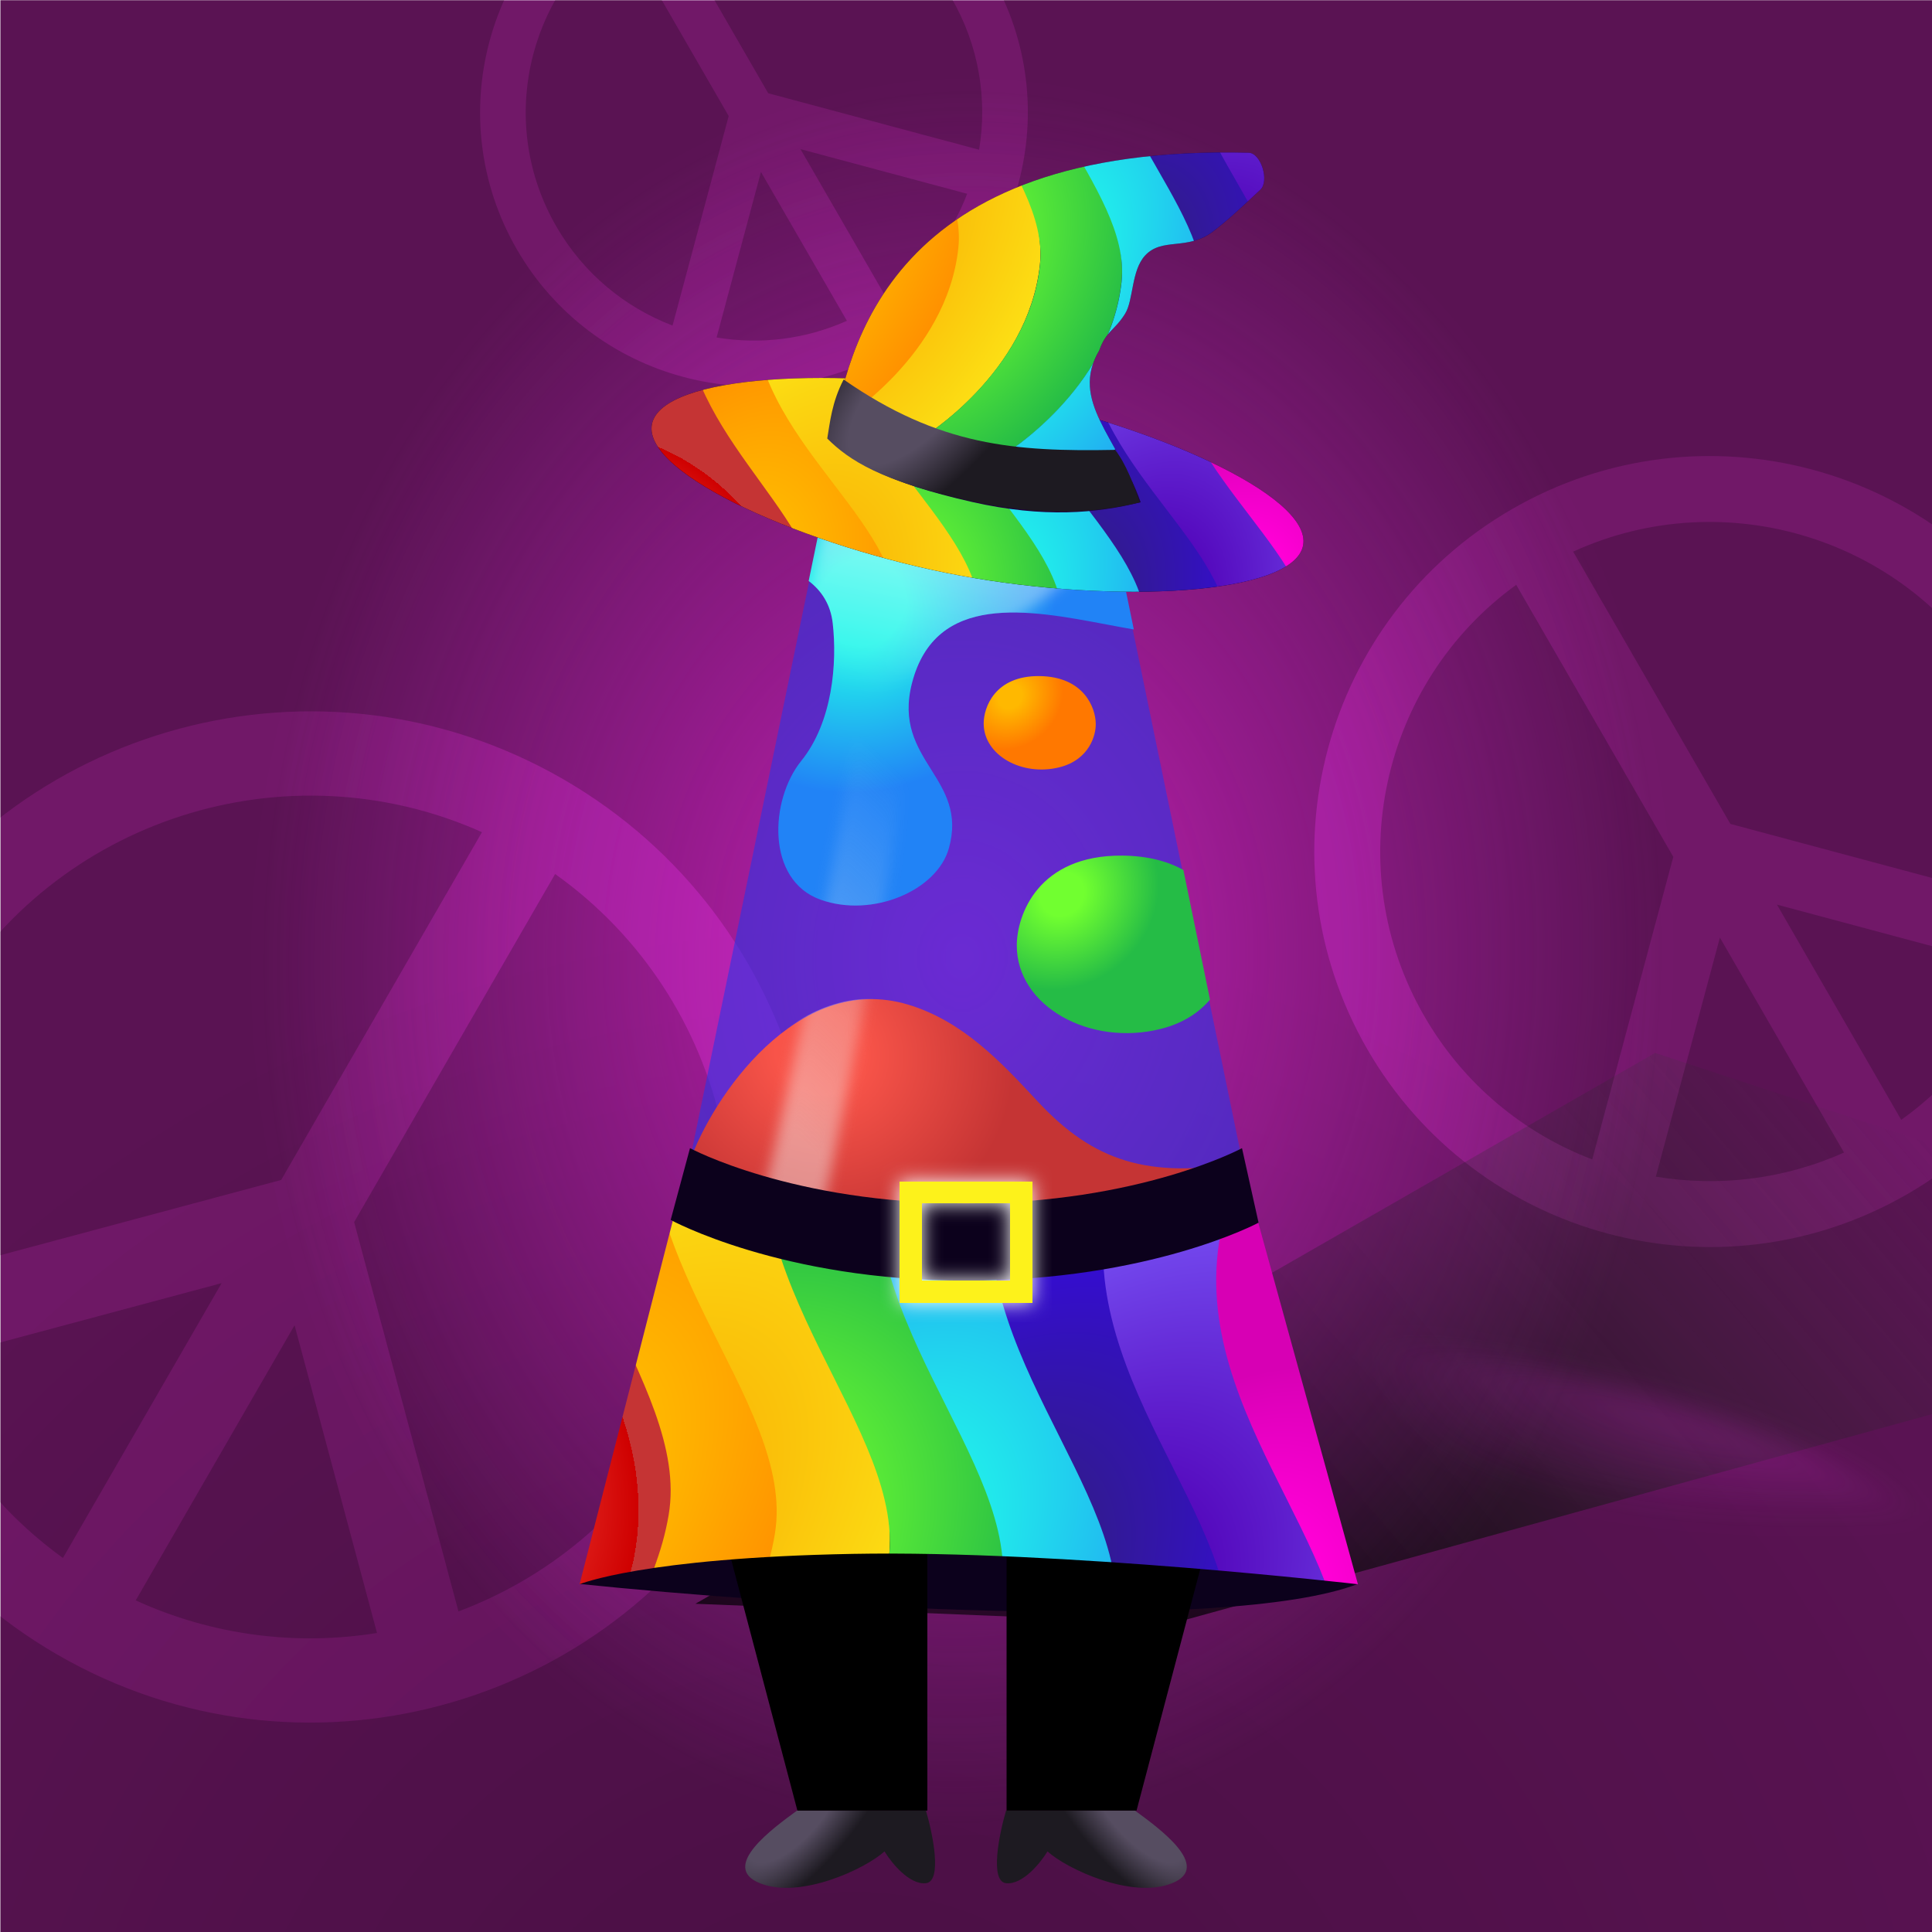
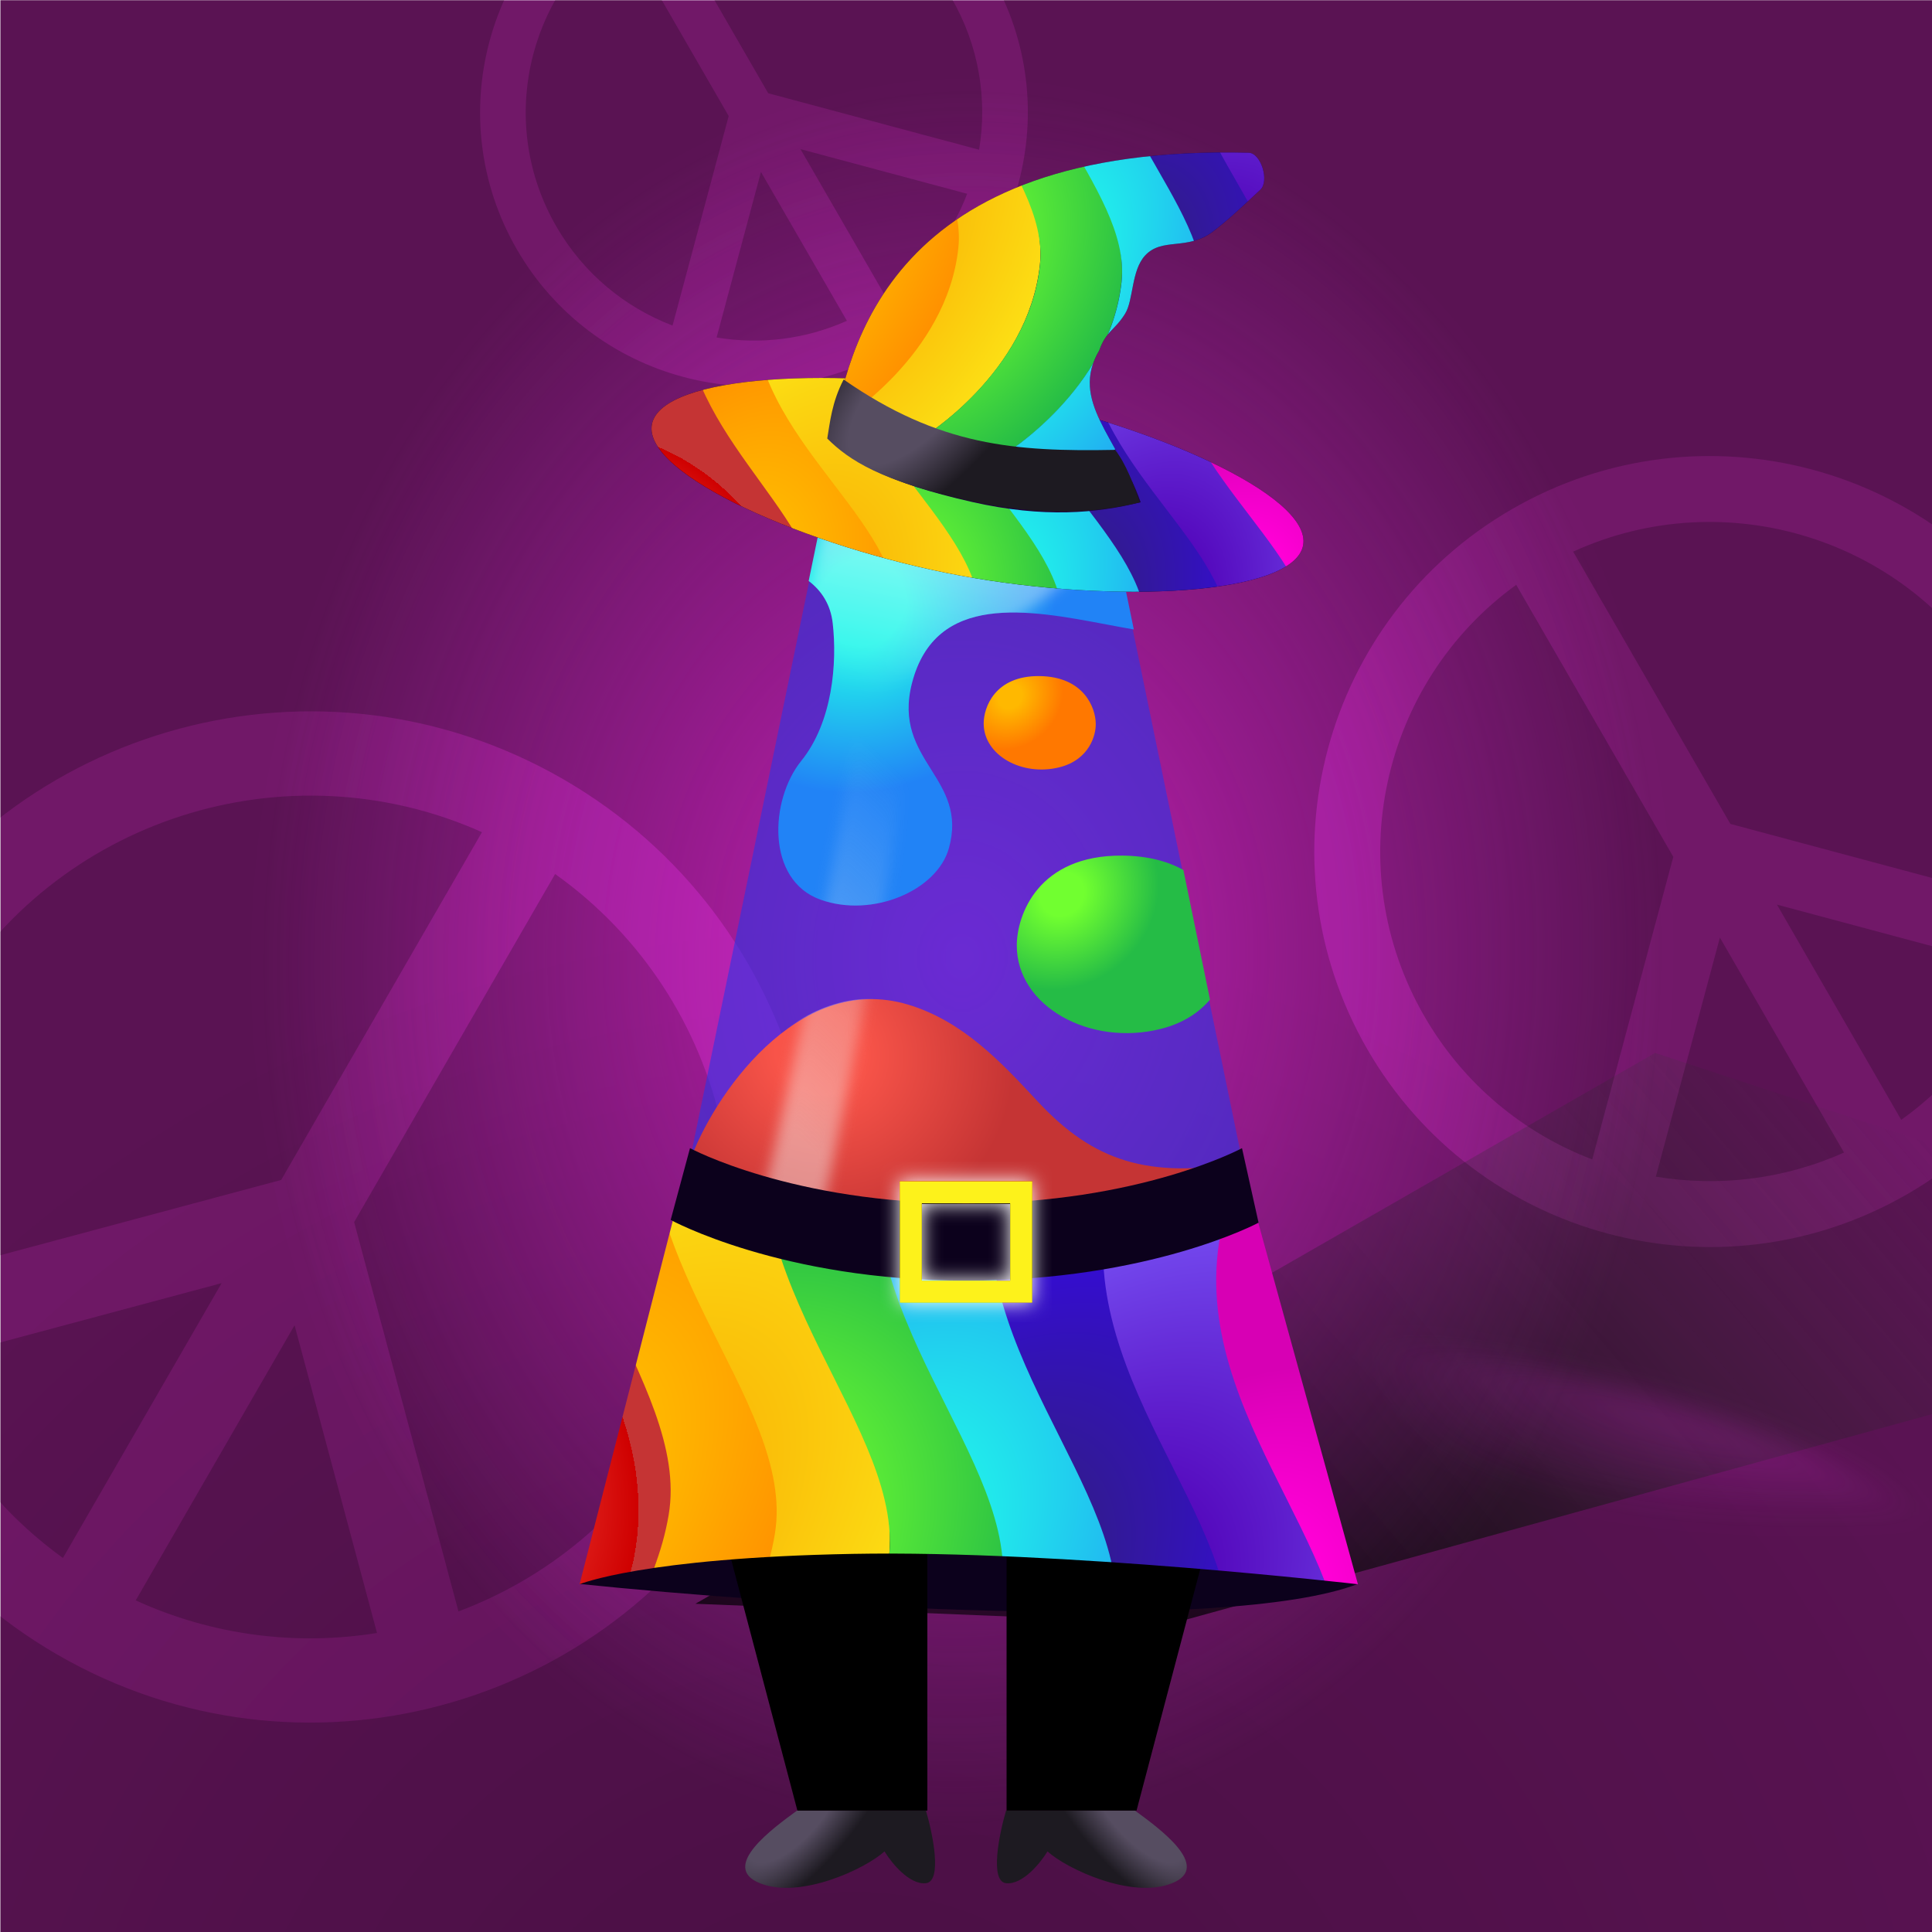
<svg xmlns="http://www.w3.org/2000/svg" width="350" height="350" viewBox="0 0 350 350" fill="none">
  <g clip-path="url(#clip0_28_295)">
    <rect x="0.079" y="0.044" width="350" height="350" fill="#5A1353" />
    <rect x="0.079" y="0.044" width="350" height="350" fill="url(#paint0_radial_28_295)" fill-opacity="0.2" />
    <path d="M125.979 290.538L299.832 190.751L430.987 233.879L212.56 294.049L125.979 290.538Z" fill="url(#paint1_linear_28_295)" />
    <g opacity="0.7" filter="url(#filter0_f_28_295)">
      <ellipse rx="194.596" ry="66.764" transform="matrix(0.999998 0.00221055 0.00221055 -0.999998 176.078 304.637)" fill="url(#paint2_radial_28_295)" />
    </g>
    <g opacity="0.7" filter="url(#filter1_f_28_295)">
      <ellipse cx="174.396" cy="137.609" rx="196.647" ry="242.448" transform="rotate(0.126655 174.396 137.609)" fill="url(#paint3_radial_28_295)" />
    </g>
  </g>
  <defs>
    <filter id="filter0_f_28_295" x="-23.076" y="233.314" width="398.306" height="142.646" filterUnits="userSpaceOnUse" color-interpolation-filters="sRGB">
      <feFlood flood-opacity="0" result="BackgroundImageFix" />
      <feBlend mode="normal" in="SourceGraphic" in2="BackgroundImageFix" result="shape" />
      <feGaussianBlur stdDeviation="2.279" result="effect1_foregroundBlur_28_295" />
    </filter>
    <filter id="filter1_f_28_295" x="-26.808" y="-109.396" width="402.409" height="494.01" filterUnits="userSpaceOnUse" color-interpolation-filters="sRGB">
      <feFlood flood-opacity="0" result="BackgroundImageFix" />
      <feBlend mode="normal" in="SourceGraphic" in2="BackgroundImageFix" result="shape" />
      <feGaussianBlur stdDeviation="2.279" result="effect1_foregroundBlur_28_295" />
    </filter>
    <radialGradient id="paint0_radial_28_295" cx="0" cy="0" r="1" gradientUnits="userSpaceOnUse" gradientTransform="translate(156.622 401.542) rotate(-84.441) scale(239.93 241.682)">
      <stop />
      <stop offset="1" stop-opacity="0" />
    </radialGradient>
    <linearGradient id="paint1_linear_28_295" x1="194.836" y1="271.638" x2="316.537" y2="167.936" gradientUnits="userSpaceOnUse">
      <stop />
      <stop offset="1" stop-color="#333333" stop-opacity="0" />
    </linearGradient>
    <radialGradient id="paint2_radial_28_295" cx="0" cy="0" r="1" gradientUnits="userSpaceOnUse" gradientTransform="translate(194.596 76.624) rotate(99.1226) scale(43.9775 125.337)">
      <stop stop-color="#F721E1" />
      <stop offset="1" stop-color="#DE2EE1" stop-opacity="0" />
    </radialGradient>
    <radialGradient id="paint3_radial_28_295" cx="0" cy="0" r="1" gradientUnits="userSpaceOnUse" gradientTransform="translate(174.396 173.413) rotate(92.5586) scale(157.837 128.153)">
      <stop stop-color="#F721E1" />
      <stop offset="1" stop-color="#DE2EE1" stop-opacity="0" />
    </radialGradient>
    <clipPath id="clip0_28_295">
      <rect width="350" height="350" fill="white" />
    </clipPath>
  </defs>
  <g clip-path="url(#clip0_589_71590)">
    <g style="mix-blend-mode:overlay">
      <path fill-rule="evenodd" clip-rule="evenodd" d="M10.438 299.782C54.242 325.073 110.255 310.064 135.546 266.26C160.836 222.455 145.828 166.443 102.023 141.152C58.219 115.861 2.206 130.87 -23.085 174.674C-48.375 218.479 -33.367 274.492 10.438 299.782ZM-9.865 182.307C9.87 148.124 52.054 134.983 87.313 150.756L50.937 213.761L-19.133 232.536C-21.82 215.821 -18.99 198.11 -9.865 182.307ZM64.157 221.392L100.563 158.335C132.246 180.885 142.166 224.264 122.326 258.628C113.124 274.566 99.041 285.93 83.055 291.921L64.157 221.392ZM68.299 295.83C53.848 298.153 38.653 296.353 24.589 289.926L53.363 240.087L68.299 295.83ZM-15.224 247.291L40.144 232.455L11.4 282.241C-1.065 273.218 -10.105 260.949 -15.224 247.291Z" fill="white" fill-opacity="0.25" />
    </g>
    <g style="mix-blend-mode:overlay">
      <path fill-rule="evenodd" clip-rule="evenodd" d="M345.565 216.307C379.83 196.524 391.57 152.71 371.787 118.446C352.005 84.181 308.191 72.441 273.926 92.224C239.661 112.007 227.921 155.821 247.704 190.085C267.487 224.35 311.301 236.09 345.565 216.307ZM258.044 184.115C242.607 157.377 250.204 123.661 274.679 105.945L303.132 155.228L288.446 210.038C276.072 205.321 265.182 196.477 258.044 184.115ZM313.472 149.258L284.995 99.934C312.662 87.29 345.928 97.536 361.447 124.416C368.645 136.883 370.835 150.868 368.641 164.04L313.472 149.258ZM365.518 175.565C361.44 186.263 354.277 195.853 344.423 202.866L321.915 163.881L365.518 175.565ZM299.97 213.161L311.575 169.852L334.059 208.795C323.072 213.71 311.224 215.036 299.97 213.161Z" fill="white" fill-opacity="0.25" />
    </g>
    <g style="mix-blend-mode:overlay">
      <path fill-rule="evenodd" clip-rule="evenodd" d="M161.393 63.318C185.12 49.619 193.25 19.279 179.551 -4.449C165.852 -28.176 135.511 -36.306 111.784 -22.607C88.056 -8.908 79.927 21.433 93.626 45.16C107.325 68.887 137.665 77.017 161.393 63.318ZM100.786 41.026C90.096 22.51 95.357 -0.837 112.305 -13.105L132.009 21.022L121.839 58.977C113.27 55.711 105.729 49.586 100.786 41.026ZM139.169 16.888L119.449 -17.268C138.608 -26.023 161.644 -18.928 172.39 -0.315C177.375 8.319 178.891 18.003 177.372 27.125L139.169 16.888ZM175.209 35.105C172.385 42.513 167.425 49.154 160.601 54.011L145.015 27.015L175.209 35.105ZM129.819 61.139L137.855 31.149L153.425 58.116C145.816 61.519 137.612 62.438 129.819 61.139Z" fill="white" fill-opacity="0.25" />
    </g>
  </g>
  <defs>
    <clipPath id="clip0_589_71590">
      <rect width="350" height="350" fill="white" />
    </clipPath>
  </defs>
  <path d="M148.717 95L125.019 209.98C124.948 210.324 125.078 210.673 125.367 210.873C128.479 213.027 147.033 225 175 225C202.967 225 221.521 213.027 224.633 210.873C224.922 210.673 225.052 210.324 224.981 209.98L201.283 95C201.249 95.067 201.205 95.129 201.15 95.184C199.818 96.524 193.18 102.106 175 102.106C156.82 102.106 150.182 96.524 148.85 95.184C148.795 95.129 148.751 95.067 148.717 95Z" fill="#2D34E6" fill-opacity="0.6" />
  <path d="M201.33 94.231L205.4 114.032C203.808 113.761 202.153 113.448 200.459 113.128C186.293 110.453 169.479 107.277 165.223 123.731C163.365 130.915 166.057 135.213 168.676 139.394C171.205 143.431 173.665 147.359 171.9 153.669C169.751 161.35 158.067 166.325 148.671 162.995C138.746 159.477 139.443 144.904 145.148 137.85C150.853 130.795 151.677 120.031 150.853 112.871C150.454 109.41 148.742 106.935 146.502 105.251L148.841 93.881C148.875 93.948 148.92 94.01 148.975 94.066C150.853 95.959 156.979 101.03 175.237 101.03C192.824 101.03 199.656 95.82 201.33 94.231Z" fill="url(#paint0_radial_931_113783)" />
  <mask id="mask0_931_113783" style="mask-type:alpha" maskUnits="userSpaceOnUse" x="141" y="93" width="65" height="72">
    <path d="M201.33 94.23L205.4 114.031C203.808 113.76 202.153 113.447 200.459 113.127C186.293 110.452 169.479 107.276 165.223 123.73C163.365 130.914 166.057 135.212 168.676 139.393C171.205 143.43 173.665 147.358 171.9 153.668C169.751 161.349 158.067 166.324 148.671 162.994C138.746 159.476 139.443 144.903 145.148 137.849C150.853 130.794 151.677 120.03 150.853 112.87C150.454 109.409 148.742 106.934 146.502 105.25L148.841 93.88C148.875 93.947 148.92 94.009 148.975 94.065C150.313 95.413 156.979 101.029 175.237 101.029C192.824 101.029 199.656 95.819 201.33 94.23Z" fill="url(#paint1_radial_931_113783)" />
  </mask>
  <g mask="url(#mask0_931_113783)">
    <g filter="url(#filter0_f_931_113783)">
      <mask id="mask1_931_113783" style="mask-type:alpha" maskUnits="userSpaceOnUse" x="125" y="94" width="101" height="132">
        <path d="M149.015 95.064C149.102 94.64 149.475 94.336 149.907 94.336H200.399C200.831 94.336 201.205 94.64 201.292 95.064L225.146 211.159C225.227 211.555 225.041 211.955 224.68 212.137C220.777 214.109 198.528 224.817 175.153 225.128C151.731 225.438 129.441 214.178 125.603 212.141C125.253 211.954 125.077 211.562 125.157 211.173L149.015 95.064Z" fill="#577096" fill-opacity="0.75" />
      </mask>
      <g mask="url(#mask1_931_113783)">
        <g filter="url(#filter1_f_931_113783)">
          <path d="M207.362 76.106C211.019 110.268 146.094 132.571 113.174 139.453L113.174 76.106L207.362 76.106Z" fill="url(#paint2_linear_931_113783)" fill-opacity="0.5" />
        </g>
        <g filter="url(#filter2_f_931_113783)">
          <path d="M155.56 125.301C156.622 105.018 134.624 86.183 129.082 66.999C133.541 65.197 144.203 70.79 152.828 76.125C163.609 82.794 163.032 109.124 164.778 125.784C166.175 139.112 148.606 223.401 144.168 241.481L131.869 240.837C140.395 214.68 154.74 140.955 155.56 125.301Z" fill="url(#paint3_linear_931_113783)" fill-opacity="0.6" />
        </g>
      </g>
    </g>
  </g>
  <defs>
    <filter id="filter0_f_931_113783" x="122.744" y="92.057" width="104.986" height="135.355" filterUnits="userSpaceOnUse" color-interpolation-filters="sRGB">
      <feFlood flood-opacity="0" result="BackgroundImageFix" />
      <feBlend mode="normal" in="SourceGraphic" in2="BackgroundImageFix" result="shape" />
      <feGaussianBlur stdDeviation="1.139" result="effect1_foregroundBlur_931_113783" />
    </filter>
    <filter id="filter1_f_931_113783" x="112.262" y="75.195" width="96.159" height="65.17" filterUnits="userSpaceOnUse" color-interpolation-filters="sRGB">
      <feFlood flood-opacity="0" result="BackgroundImageFix" />
      <feBlend mode="normal" in="SourceGraphic" in2="BackgroundImageFix" result="shape" />
      <feGaussianBlur stdDeviation="0.456" result="effect1_foregroundBlur_931_113783" />
    </filter>
    <filter id="filter2_f_931_113783" x="128.17" y="65.743" width="37.598" height="176.65" filterUnits="userSpaceOnUse" color-interpolation-filters="sRGB">
      <feFlood flood-opacity="0" result="BackgroundImageFix" />
      <feBlend mode="normal" in="SourceGraphic" in2="BackgroundImageFix" result="shape" />
      <feGaussianBlur stdDeviation="0.456" result="effect1_foregroundBlur_931_113783" />
    </filter>
    <radialGradient id="paint0_radial_931_113783" cx="0" cy="0" r="1" gradientUnits="userSpaceOnUse" gradientTransform="translate(156.087 109.102) rotate(53.0717) scale(37.8406 40.3077)">
      <stop offset="0.203" style="stop-color: #21F6EA;" />
      <stop offset="0.891" style="stop-color: #2183F6;" />
    </radialGradient>
    <radialGradient id="paint1_radial_931_113783" cx="0" cy="0" r="1" gradientUnits="userSpaceOnUse" gradientTransform="translate(156.087 109.101) rotate(53.0717) scale(37.8406 40.3077)">
      <stop offset="0.203" stop-color="#71FF30" />
      <stop offset="0.891" stop-color="#25BC46" />
    </radialGradient>
    <linearGradient id="paint2_linear_931_113783" x1="145.368" y1="123.01" x2="155.982" y2="72.291" gradientUnits="userSpaceOnUse">
      <stop stop-color="white" stop-opacity="0" />
      <stop offset="0.471" stop-color="white" />
      <stop offset="1" stop-color="white" />
    </linearGradient>
    <linearGradient id="paint3_linear_931_113783" x1="160.882" y1="220.938" x2="202.107" y2="178" gradientUnits="userSpaceOnUse">
      <stop stop-color="#F2F2F2" />
      <stop offset="0" stop-color="#F2F2F2" />
      <stop offset="0.052" stop-color="#F2F2F2" stop-opacity="0.948" />
      <stop offset="1" stop-color="#F2F2F2" stop-opacity="0" />
    </linearGradient>
  </defs>
  <path d="M178.202 131.059C178.202 128.163 180.222 122.394 188.299 122.479C196.377 122.565 198.468 128.235 198.504 131.059C198.576 133.132 197.365 137.622 191.952 138.995C185.184 140.711 178.202 136.85 178.202 131.059Z" fill="url(#paint0_radial_931_113845)" />
  <defs>
    <radialGradient id="paint0_radial_931_113845" cx="0" cy="0" r="1" gradientUnits="userSpaceOnUse" gradientTransform="translate(182.959 126.151) rotate(45.5119) scale(10.2292 11.3416)">
      <stop offset="0.203" style="stop-color: #FFB800;" />
      <stop offset="0.891" style="stop-color: #FF7800;" />
    </radialGradient>
  </defs>
  <path d="M214.381 157.604L219.2 181.084C217.285 183.349 214.448 185.339 210.334 186.382C197.471 189.642 184.2 182.306 184.2 171.303C184.2 165.801 188.039 154.839 203.392 155.002C208.021 155.051 211.616 156.065 214.381 157.604Z" fill="url(#paint0_radial_931_113862)" />
  <defs>
    <radialGradient id="paint0_radial_931_113862" cx="0" cy="0" r="1" gradientUnits="userSpaceOnUse" gradientTransform="translate(192.4 161.977) rotate(48.2936) scale(18.5718 20.4588)">
      <stop offset="0.203" style="stop-color: #71FF30;" />
      <stop offset="0.891" style="stop-color: #25BC46;" />
    </radialGradient>
  </defs>
  <path d="M225 210.659C220.5 214 200.704 225 175.402 225C147.201 225 128.492 213.024 125.354 210.869C125.163 210.738 125.042 210.543 125 210.328C128.968 198.996 144.393 175.959 164.496 181.99C174.451 184.976 181.421 192.474 187.975 199.525C198.127 210.446 208 213.5 225 210.659C224.675 211.045 225.345 210.27 225 210.659Z" fill="url(#paint0_radial_931_113863)" />
  <mask id="mask0_931_113863" style="mask-type:alpha" maskUnits="userSpaceOnUse" x="124" y="180" width="101" height="45">
    <path d="M223.866 211.799C218.236 215.343 200.575 225 175.272 225C147.071 225 128.362 213.003 125.225 210.845C125.034 210.714 124.912 210.519 124.87 210.303C128.839 198.951 144.263 175.875 164.366 181.916C174.321 184.908 181.291 192.418 187.845 199.481C197.997 210.421 207.154 220.288 224.87 210.635C224.545 211.021 224.21 211.409 223.866 211.799Z" fill="url(#paint1_radial_931_113863)" />
  </mask>
  <g mask="url(#mask0_931_113863)">
    <g filter="url(#filter0_f_931_113863)">
      <mask id="mask1_931_113863" style="mask-type:alpha" maskUnits="userSpaceOnUse" x="124" y="94" width="102" height="132">
        <path d="M148.862 95.32C148.949 94.896 149.322 94.592 149.755 94.592H200.246C200.679 94.592 201.052 94.896 201.139 95.32L224.993 211.414C225.075 211.811 224.888 212.211 224.527 212.393C220.624 214.365 198.376 225.073 175 225.383C151.578 225.694 129.288 214.434 125.45 212.396C125.1 212.21 124.924 211.818 125.004 211.429L148.862 95.32Z" fill="#577096" fill-opacity="0.75" />
      </mask>
      <g mask="url(#mask1_931_113863)">
        <g filter="url(#filter1_f_931_113863)">
          <path d="M155.407 125.557C156.47 105.273 134.471 86.439 128.929 67.254C133.388 65.453 144.05 71.046 152.675 76.381C163.456 83.049 162.879 109.38 164.625 126.04C166.022 139.368 148.453 223.657 144.015 241.737L131.716 241.093C140.242 214.936 154.587 141.211 155.407 125.557Z" fill="url(#paint2_linear_931_113863)" fill-opacity="0.6" />
        </g>
      </g>
    </g>
  </g>
  <defs>
    <filter id="filter0_f_931_113863" x="122.591" y="92.313" width="105.59" height="135.355" filterUnits="userSpaceOnUse" color-interpolation-filters="sRGB">
      <feFlood flood-opacity="0" result="BackgroundImageFix" />
      <feBlend mode="normal" in="SourceGraphic" in2="BackgroundImageFix" result="shape" />
      <feGaussianBlur stdDeviation="1.139" result="effect1_foregroundBlur_931_113863" />
    </filter>
    <filter id="filter1_f_931_113863" x="128.017" y="65.999" width="37.598" height="176.65" filterUnits="userSpaceOnUse" color-interpolation-filters="sRGB">
      <feFlood flood-opacity="0" result="BackgroundImageFix" />
      <feBlend mode="normal" in="SourceGraphic" in2="BackgroundImageFix" result="shape" />
      <feGaussianBlur stdDeviation="0.456" result="effect1_foregroundBlur_931_113863" />
    </filter>
    <radialGradient id="paint0_radial_931_113863" cx="0" cy="0" r="1" gradientUnits="userSpaceOnUse" gradientTransform="translate(148.451 190.545) rotate(28.2255) scale(40.1081 37.0676)">
      <stop offset="0.203" style="stop-color: #F85449;" />
      <stop offset="0.891" style="stop-color: #C53434;" />
    </radialGradient>
    <radialGradient id="paint1_radial_931_113863" cx="0" cy="0" r="1" gradientUnits="userSpaceOnUse" gradientTransform="translate(146.382 191.229) rotate(27.0849) scale(58.9221 42.3164)">
      <stop offset="0.302" stop-color="#FFB800" />
      <stop offset="1" stop-color="#FF7800" />
    </radialGradient>
    <linearGradient id="paint2_linear_931_113863" x1="160.729" y1="221.194" x2="201.954" y2="178.256" gradientUnits="userSpaceOnUse">
      <stop stop-color="#F2F2F2" />
      <stop offset="0" stop-color="#F2F2F2" />
      <stop offset="0.052" stop-color="#F2F2F2" stop-opacity="0.948" />
      <stop offset="1" stop-color="#F2F2F2" stop-opacity="0" />
    </linearGradient>
  </defs>
  <path d="M105 286.95C141.989 290.761 221.974 296.097 246 286.95C220.04 271.895 155.495 250.819 105 286.95Z" fill="#0C011C" />
  <path d="M167.741 341.159C170.742 340.83 168.992 332.249 167.741 328H144.399C140.092 331.153 130.312 338.198 137.648 341.159C144.984 344.12 156.765 338.555 160.239 335.402C161.489 337.458 164.74 341.488 167.741 341.159Z" fill="url(#paint0_radial_902_116284)" />
  <path d="M168 279.802V328H144.455L131 277L168 279.802Z" fill="black" />
  <mask id="mask0_902_116284" style="mask-type:alpha" maskUnits="userSpaceOnUse" x="131" y="277" width="37" height="52">
    <path d="M168 279.83V328.5H144.455L131 277L168 279.83Z" fill="white" />
  </mask>
  <g mask="url(#mask0_902_116284)">
  </g>
  <path d="M182.259 341.159C179.258 340.83 181.008 332.249 182.259 328H205.601C209.908 331.153 219.688 338.198 212.352 341.159C205.016 344.12 193.235 338.555 189.761 335.402C188.511 337.458 185.26 341.488 182.259 341.159Z" fill="url(#paint1_radial_902_116284)" />
  <path d="M182.35 279.802V328H205.895L219.35 277L182.35 279.802Z" fill="black" />
  <mask id="mask1_902_116284" style="mask-type:alpha" maskUnits="userSpaceOnUse" x="182" y="277" width="38" height="52">
    <path d="M182.352 279.83V328.5H205.897L219.352 277L182.352 279.83Z" fill="white" />
  </mask>
  <g mask="url(#mask1_902_116284)">
  </g>
  <mask id="mask2_902_116284" style="mask-type:alpha" maskUnits="userSpaceOnUse" x="105" y="209" width="141" height="79">
    <path d="M246 287L224.5 209C183.3 226.6 141.167 216.333 125 209L105 287C105 287 116.5 282.204 154.5 281.5C192.5 280.796 246 287 246 287Z" fill="url(#paint2_radial_902_116284)" />
  </mask>
  <g mask="url(#mask2_902_116284)">
    <path d="M68.957 309.377C68.957 309.377 96.874 294.476 101.389 267.172C105.396 242.945 71.353 215.725 80.329 182.227C89.305 148.729 118.274 125.322 118.274 125.322L138.779 130.817C138.779 130.817 110.825 151.848 101.188 187.816C96.797 204.204 125.757 249.565 121.881 272.663C117.249 300.258 89.462 314.871 89.462 314.871L68.957 309.377Z" fill="url(#paint3_radial_902_116284)" />
    <path d="M89.683 316.945C89.683 316.945 116.484 301.744 121.13 274.475C125.252 250.28 93.138 223.576 102.114 190.078C111.09 156.58 139 132.89 139 132.89L158.48 138.11C158.48 138.11 131.567 159.42 121.93 195.387C117.539 211.775 144.581 256.623 140.596 279.691C135.836 307.253 109.162 322.164 109.162 322.164L89.683 316.945Z" fill="url(#paint4_radial_902_116284)" />
    <path d="M107.941 320.093C107.941 320.093 135.858 305.191 140.373 277.887C144.38 253.661 110.337 226.44 119.313 192.942C128.289 159.444 157.258 136.038 157.258 136.038L177.763 141.532C177.763 141.532 149.809 162.564 140.172 198.531C135.781 214.919 164.741 260.281 160.864 283.378C156.233 310.974 128.446 325.587 128.446 325.587L107.941 320.093Z" fill="url(#paint5_radial_902_116284)" />
    <path d="M128.446 325.586C128.446 325.586 156.364 310.685 160.879 283.381C164.886 259.154 130.843 231.934 139.819 198.436C148.795 164.938 177.764 141.532 177.764 141.532L198.269 147.026C198.269 147.026 170.315 168.057 160.678 204.025C156.287 220.413 185.247 265.775 181.37 288.872C176.739 316.468 148.952 331.081 148.952 331.081L128.446 325.586Z" fill="url(#paint6_radial_902_116284)" />
    <path d="M148.952 331.081C148.952 331.081 176.87 316.18 181.385 288.876C185.391 264.649 151.349 237.428 160.325 203.931C169.301 170.433 198.27 147.026 198.27 147.026L218.775 152.521C218.775 152.521 190.821 173.552 181.184 209.52C176.792 225.908 205.753 271.269 201.876 294.366C197.245 321.962 169.458 336.575 169.458 336.575L148.952 331.081Z" fill="url(#paint7_radial_902_116284)" />
    <path d="M169.457 336.576C169.457 336.576 197.374 321.674 201.889 294.37C205.896 270.144 171.853 242.923 180.829 209.425C189.805 175.927 218.774 152.521 218.774 152.521L239.279 158.015C239.279 158.015 211.325 179.047 201.688 215.014C197.297 231.402 226.257 276.764 222.381 299.861C217.749 327.457 189.962 342.07 189.962 342.07L169.457 336.576Z" fill="url(#paint8_radial_902_116284)" />
    <path d="M189.963 342.071C189.963 342.071 217.88 327.169 222.395 299.866C226.402 275.639 192.359 248.418 201.335 214.92C210.311 181.422 239.28 158.016 239.28 158.016L259.785 163.51C259.785 163.51 231.831 184.542 222.194 220.509C217.803 236.897 246.763 282.259 242.886 305.356C238.255 332.952 210.468 347.565 210.468 347.565L189.963 342.071Z" fill="url(#paint9_radial_902_116284)" />
    <path d="M210.468 347.564C210.468 347.564 238.386 332.663 242.901 305.359C246.907 281.132 212.865 253.912 221.84 220.414C230.816 186.916 259.785 163.51 259.785 163.51L280.29 169.004C280.29 169.004 252.337 190.035 242.699 226.003C238.308 242.391 267.268 287.753 263.392 310.85C258.76 338.445 230.973 353.059 230.973 353.059L210.468 347.564Z" fill="url(#paint10_radial_902_116284)" />
  </g>
  <path d="M236.072 98.79C234.385 107.874 201.732 109.429 174.03 104.285C146.329 99.141 116.41 85.968 118.097 76.884C119.784 67.8 152.437 66.245 180.139 71.389C207.841 76.532 237.759 89.706 236.072 98.79Z" fill="#0C011C" />
  <mask id="mask3_902_116284" style="mask-type:alpha" maskUnits="userSpaceOnUse" x="118" y="68" width="119" height="40">
    <path d="M236.072 98.79C234.385 107.874 201.732 109.429 174.03 104.285C146.329 99.142 116.41 85.968 118.097 76.884C119.784 67.8 152.437 66.245 180.139 71.389C207.841 76.533 237.759 89.706 236.072 98.79Z" fill="#0C011C" />
  </mask>
  <g mask="url(#mask3_902_116284)">
    <path d="M116.003 141.733C116.003 141.733 133.549 127.632 133.1 107.952C132.701 90.49 105.314 75.959 107.164 51.361C109.015 26.762 126.173 6.578 126.173 6.578L141.23 7.711C141.23 7.711 124.469 26.101 122.481 52.513C121.576 64.547 147.807 92.429 148.147 109.084C148.553 128.984 131.061 142.866 131.061 142.866L116.003 141.733Z" fill="url(#paint11_radial_902_116284)" />
    <path d="M132.056 143.455C132.056 143.455 148.782 129.292 148.429 109.619C148.115 92.163 122.144 77.739 123.994 53.141C125.845 28.543 142.225 8.299 142.225 8.299L156.53 9.376C156.53 9.376 140.533 27.824 138.546 54.236C137.64 66.27 162.463 94.045 162.723 110.695C163.035 130.587 146.36 144.531 146.36 144.531L132.056 143.455Z" fill="url(#paint12_radial_902_116284)" />
    <path d="M145.365 143.944C145.365 143.944 162.91 129.843 162.461 110.163C162.063 92.7 134.675 78.169 136.526 53.571C138.377 28.973 155.534 8.788 155.534 8.788L170.591 9.921C170.591 9.921 153.83 28.312 151.843 54.724C150.937 66.757 177.168 94.639 177.508 111.295C177.914 131.194 160.422 145.077 160.422 145.077L145.365 143.944Z" fill="url(#paint13_radial_902_116284)" />
    <path d="M160.422 145.076C160.422 145.076 177.968 130.975 177.519 111.295C177.12 93.833 149.733 79.302 151.583 54.704C153.434 30.105 170.592 9.921 170.592 9.921L185.649 11.054C185.649 11.054 168.888 29.444 166.9 55.856C165.995 67.89 192.226 95.772 192.566 112.427C192.972 132.327 175.48 146.209 175.48 146.209L160.422 145.076Z" fill="url(#paint14_radial_902_116284)" />
    <path d="M175.48 146.209C175.48 146.209 193.026 132.108 192.577 112.428C192.178 94.966 164.791 80.435 166.641 55.837C168.492 31.238 185.65 11.054 185.65 11.054L200.707 12.187C200.707 12.187 183.946 30.577 181.959 56.989C181.053 69.023 207.284 96.905 207.624 113.56C208.03 133.46 190.538 147.342 190.538 147.342L175.48 146.209Z" fill="url(#paint15_radial_902_116284)" />
    <path d="M190.538 147.342C190.538 147.342 208.083 133.241 207.634 113.561C207.236 96.099 179.848 81.568 181.699 56.97C183.55 32.371 200.707 12.187 200.707 12.187L215.765 13.32C215.765 13.32 199.003 31.71 197.016 58.122C196.111 70.156 222.341 98.038 222.681 114.693C223.088 134.593 205.595 148.475 205.595 148.475L190.538 147.342Z" fill="url(#paint16_radial_902_116284)" />
    <path d="M205.595 148.476C205.595 148.476 223.14 134.375 222.691 114.695C222.293 97.233 194.905 82.702 196.756 58.103C198.607 33.505 215.764 13.32 215.764 13.32L230.821 14.453C230.821 14.453 214.06 32.844 212.073 59.256C211.167 71.29 237.398 99.171 237.738 115.827C238.144 135.726 220.652 149.609 220.652 149.609L205.595 148.476Z" fill="url(#paint17_radial_902_116284)" />
    <path d="M220.651 149.608C220.651 149.608 238.197 135.507 237.748 115.827C237.349 98.365 209.962 83.834 211.812 59.236C213.663 34.637 230.821 14.453 230.821 14.453L245.878 15.586C245.878 15.586 229.117 33.976 227.129 60.388C226.224 72.422 252.455 100.304 252.795 116.959C253.201 136.859 235.709 150.741 235.709 150.741L220.651 149.608Z" fill="url(#paint18_radial_902_116284)" />
  </g>
  <path d="M176.133 90.941C160.438 87.388 154.742 83.752 150.698 79.737C153.541 63.052 160.997 26.067 226.203 27.671C228.468 27.727 229.985 32.828 228.325 34.368C225.593 36.9 222.665 39.733 219.72 41.953C215.065 45.462 210.544 42.942 207.45 46.282C204.919 49.016 205.36 54.377 203.821 56.838C201.888 59.928 200.37 59.953 199.145 63.462C193.724 72.642 202.467 79.213 206.648 90.989C198.664 92.971 189.102 93.876 176.133 90.941Z" fill="#1C013F" />
  <mask id="mask4_902_116284" style="mask-type:alpha" maskUnits="userSpaceOnUse" x="150" y="27" width="80" height="66">
    <path d="M176.133 90.941C160.438 87.388 154.742 83.752 150.698 79.737C153.541 63.052 160.997 26.067 226.203 27.671C228.468 27.727 229.985 32.828 228.325 34.368C225.593 36.9 222.665 39.733 219.72 41.953C215.065 45.462 210.544 42.942 207.45 46.282C204.919 49.016 205.36 54.377 203.821 56.838C201.888 59.928 200.37 59.953 199.145 63.462C193.724 72.642 202.467 79.213 206.648 90.989C198.664 92.971 189.102 93.876 176.133 90.941Z" fill="#1C013F" />
  </mask>
  <g mask="url(#mask4_902_116284)">
    <path d="M123.461 70.235C123.461 70.235 142.683 58.521 144.782 38.948C146.644 21.581 121.365 3.631 126.381 -20.522C131.396 -44.674 151.019 -62.471 151.019 -62.471L165.804 -59.401C165.804 -59.401 146.805 -43.332 141.42 -17.399C138.966 -5.583 161.372 25.456 159.556 42.016C157.386 61.801 138.246 73.305 138.246 73.305L123.461 70.235Z" fill="url(#paint19_radial_902_116284)" />
    <path d="M139.157 74.018C139.157 74.018 157.573 62.136 159.767 42.583C161.713 25.233 137.824 7.572 142.84 -16.581C147.855 -40.733 166.715 -58.689 166.715 -58.689L180.76 -55.772C180.76 -55.772 162.512 -39.547 157.127 -13.614C154.673 -1.798 175.696 28.954 173.802 45.498C171.54 65.263 153.202 76.934 153.202 76.934L139.157 74.018Z" fill="url(#paint20_radial_902_116284)" />
    <path d="M152.291 76.223C152.291 76.223 171.512 64.509 173.611 44.936C175.474 27.569 150.195 9.619 155.21 -14.534C160.226 -38.686 179.849 -56.483 179.849 -56.483L194.633 -53.413C194.633 -53.413 175.635 -37.344 170.25 -11.411C167.796 0.405 190.202 31.444 188.386 48.004C186.216 67.789 167.075 79.293 167.075 79.293L152.291 76.223Z" fill="url(#paint21_radial_902_116284)" />
    <path d="M167.076 79.293C167.076 79.293 186.297 67.579 188.396 48.006C190.258 30.639 164.979 12.688 169.995 -11.464C175.01 -35.617 194.633 -53.413 194.633 -53.413L209.418 -50.343C209.418 -50.343 190.42 -34.274 185.034 -8.341C182.581 3.475 204.986 34.514 203.17 51.074C201.001 70.859 181.86 82.363 181.86 82.363L167.076 79.293Z" fill="url(#paint22_radial_902_116284)" />
    <path d="M181.861 82.363C181.861 82.363 201.082 70.649 203.182 51.076C205.044 33.709 179.765 15.759 184.78 -8.394C189.796 -32.546 209.419 -50.343 209.419 -50.343L224.204 -47.273C224.204 -47.273 205.205 -31.204 199.82 -5.271C197.366 6.545 219.772 37.584 217.956 54.144C215.786 73.929 196.646 85.433 196.646 85.433L181.861 82.363Z" fill="url(#paint23_radial_902_116284)" />
    <path d="M196.646 85.434C196.646 85.434 215.867 73.719 217.966 54.146C219.829 36.779 194.55 18.829 199.565 -5.323C204.581 -29.476 224.204 -47.273 224.204 -47.273L238.988 -44.203C238.988 -44.203 219.99 -28.133 214.605 -2.2C212.151 9.616 234.557 40.655 232.741 57.215C230.571 76.999 211.43 88.504 211.43 88.504L196.646 85.434Z" fill="url(#paint24_radial_902_116284)" />
    <path d="M211.43 88.504C211.43 88.504 230.651 76.79 232.75 57.217C234.613 39.85 209.334 21.9 214.349 -2.253C219.365 -26.405 238.988 -44.202 238.988 -44.202L253.773 -41.132C253.773 -41.132 234.774 -25.063 229.389 0.87C226.935 12.686 249.341 43.725 247.525 60.285C245.355 80.07 226.215 91.574 226.215 91.574L211.43 88.504Z" fill="url(#paint25_radial_902_116284)" />
    <path d="M226.214 91.574C226.214 91.574 245.435 79.859 247.535 60.286C249.397 42.919 224.118 24.969 229.134 0.817C234.149 -23.336 253.772 -41.133 253.772 -41.133L268.557 -38.062C268.557 -38.062 249.558 -21.993 244.173 3.94C241.719 15.756 264.125 46.795 262.309 63.355C260.139 83.139 240.999 94.644 240.999 94.644L226.214 91.574Z" fill="url(#paint26_radial_902_116284)" />
  </g>
  <path d="M149.865 79.444C153.908 83.458 159.604 87.094 175.3 90.647C188.269 93.582 198.516 92.982 206.5 91C205.378 87.841 204 84 202 81.5C183.87 81.844 170.179 80.804 152.833 68.751C150.693 72.852 150.356 76.56 149.865 79.444Z" fill="url(#paint27_radial_902_116284)" />
  <path d="M125 208C125 208 143.5 218 175 218C206.5 218 225 208 225 208L228 221.5C228 221.5 208.5 232 175 232C141.5 232 121.5 221 121.5 221L125 208Z" fill="#0C011C" />
  <g filter="url(#filter0_d_902_116284)">
-     <rect x="165" y="216" width="20" height="18" stroke="#FDF21B" stroke-width="4" shape-rendering="crispEdges" />
+     <rect x="165" y="216" width="20" height="18" stroke="#FDF21B" stroke-width="4" shape-rendering="geometricPrecision" />
  </g>
  <defs>
    <filter id="filter0_d_902_116284" x="159.559" y="210.56" width="30.881" height="28.881" filterUnits="userSpaceOnUse" color-interpolation-filters="sRGB">
      <feFlood flood-opacity="0" result="BackgroundImageFix" />
      <feColorMatrix in="SourceAlpha" type="matrix" values="0 0 0 0 0 0 0 0 0 0 0 0 0 0 0 0 0 0 127 0" result="hardAlpha" />
      <feOffset />
      <feGaussianBlur stdDeviation="1.72" />
      <feComposite in2="hardAlpha" operator="out" />
      <feColorMatrix type="matrix" values="0 0 0 0 1 0 0 0 0 1 0 0 0 0 1 0 0 0 1 0" />
      <feBlend mode="normal" in2="BackgroundImageFix" result="effect1_dropShadow_902_116284" />
      <feBlend mode="normal" in="SourceGraphic" in2="effect1_dropShadow_902_116284" result="shape" />
    </filter>
    <radialGradient id="paint0_radial_902_116284" cx="0" cy="0" r="1" gradientUnits="userSpaceOnUse" gradientTransform="translate(144 328) rotate(41.1859) scale(10.6301 26.1186)">
      <stop offset="0.453" stop-color="#564D61" />
      <stop offset="1" stop-color="#1D1A21" />
    </radialGradient>
    <radialGradient id="paint1_radial_902_116284" cx="0" cy="0" r="1" gradientUnits="userSpaceOnUse" gradientTransform="translate(206 328) rotate(138.814) scale(10.6301 26.1186)">
      <stop offset="0.453" stop-color="#564D61" />
      <stop offset="1" stop-color="#1D1A21" />
    </radialGradient>
    <radialGradient id="paint2_radial_902_116284" cx="0" cy="0" r="1" gradientUnits="userSpaceOnUse" gradientTransform="translate(147.01 229.071) rotate(33.7753) scale(73.7771 116.415)">
      <stop stop-color="#3A0580" />
      <stop offset="1" stop-color="#05010B" />
    </radialGradient>
    <radialGradient id="paint3_radial_902_116284" cx="0" cy="0" r="1" gradientUnits="userSpaceOnUse" gradientTransform="translate(72.6932 264.164) rotate(-35.6247) scale(39.3918 49.1192)">
      <stop offset="0.312" stop-color="#F85449" />
      <stop offset="1" stop-color="#CF0000" />
      <stop offset="1" stop-color="#C53434" />
    </radialGradient>
    <radialGradient id="paint4_radial_902_116284" cx="0" cy="0" r="1" gradientUnits="userSpaceOnUse" gradientTransform="translate(93.8514 275.624) rotate(-54.7553) scale(106.544 61.28)">
      <stop offset="0.302" stop-color="#FFB800" />
      <stop offset="1" stop-color="#FF7800" />
    </radialGradient>
    <radialGradient id="paint5_radial_902_116284" cx="0" cy="0" r="1" gradientUnits="userSpaceOnUse" gradientTransform="translate(111.77 278.682) rotate(-53.7825) scale(107.231 64.0921)">
      <stop offset="0.312" stop-color="#FABE09" />
      <stop offset="1" stop-color="#FDF21B" />
    </radialGradient>
    <radialGradient id="paint6_radial_902_116284" cx="0" cy="0" r="1" gradientUnits="userSpaceOnUse" gradientTransform="translate(132.183 280.373) rotate(-52.775) scale(72.668 56.4314)">
      <stop offset="0.203" stop-color="#71FF30" />
      <stop offset="0.891" stop-color="#25BC46" />
    </radialGradient>
    <radialGradient id="paint7_radial_902_116284" cx="0" cy="0" r="1" gradientUnits="userSpaceOnUse" gradientTransform="translate(152.782 289.67) rotate(-53.7825) scale(107.231 64.0921)">
      <stop offset="0.24" stop-color="#21F6EA" />
      <stop offset="1" stop-color="#2183F6" />
    </radialGradient>
    <radialGradient id="paint8_radial_902_116284" cx="0" cy="0" r="1" gradientUnits="userSpaceOnUse" gradientTransform="translate(173.287 295.165) rotate(-53.7825) scale(107.231 64.0921)">
      <stop offset="0.312" stop-color="#321A93" />
      <stop offset="1" stop-color="#3603FF" />
      <stop offset="1" stop-color="#3603FF" />
    </radialGradient>
    <radialGradient id="paint9_radial_902_116284" cx="0" cy="0" r="1" gradientUnits="userSpaceOnUse" gradientTransform="translate(193.792 300.66) rotate(-53.7825) scale(107.231 64.0921)">
      <stop offset="0.24" stop-color="#5000B6" />
      <stop offset="1" stop-color="#7E5EFF" />
    </radialGradient>
    <radialGradient id="paint10_radial_902_116284" cx="0" cy="0" r="1" gradientUnits="userSpaceOnUse" gradientTransform="translate(214.298 306.153) rotate(-53.7825) scale(107.231 64.0921)">
      <stop offset="0.328" stop-color="#FF00D6" />
      <stop offset="0.62" stop-color="#D700B4" />
    </radialGradient>
    <radialGradient id="paint11_radial_902_116284" cx="0" cy="0" r="1" gradientUnits="userSpaceOnUse" gradientTransform="translate(112.645 109.638) rotate(-46.3217) scale(28.0196 34.9388)">
      <stop offset="0.312" stop-color="#F85449" />
      <stop offset="1" stop-color="#CF0000" />
      <stop offset="1" stop-color="#C53434" />
    </radialGradient>
    <radialGradient id="paint12_radial_902_116284" cx="0" cy="0" r="1" gradientUnits="userSpaceOnUse" gradientTransform="translate(129.514 114.024) rotate(-65.4523) scale(75.7851 43.5888)">
      <stop offset="0.302" stop-color="#FFB800" />
      <stop offset="1" stop-color="#FF7800" />
    </radialGradient>
    <radialGradient id="paint13_radial_902_116284" cx="0" cy="0" r="1" gradientUnits="userSpaceOnUse" gradientTransform="translate(142.574 114.494) rotate(-64.4795) scale(76.2737 45.5891)">
      <stop offset="0.312" stop-color="#FABE09" />
      <stop offset="1" stop-color="#FDF21B" />
    </radialGradient>
    <radialGradient id="paint14_radial_902_116284" cx="0" cy="0" r="1" gradientUnits="userSpaceOnUse" gradientTransform="translate(157.064 112.981) rotate(-63.472) scale(51.6892 40.14)">
      <stop offset="0.203" stop-color="#71FF30" />
      <stop offset="0.891" stop-color="#25BC46" />
    </radialGradient>
    <radialGradient id="paint15_radial_902_116284" cx="0" cy="0" r="1" gradientUnits="userSpaceOnUse" gradientTransform="translate(172.69 116.76) rotate(-64.4795) scale(76.2737 45.5891)">
      <stop offset="0.24" stop-color="#21F6EA" />
      <stop offset="1" stop-color="#2183F6" />
    </radialGradient>
    <radialGradient id="paint16_radial_902_116284" cx="0" cy="0" r="1" gradientUnits="userSpaceOnUse" gradientTransform="translate(187.747 117.893) rotate(-64.4795) scale(76.2737 45.5891)">
      <stop offset="0.312" stop-color="#321A93" />
      <stop offset="1" stop-color="#3603FF" />
      <stop offset="1" stop-color="#3603FF" />
    </radialGradient>
    <radialGradient id="paint17_radial_902_116284" cx="0" cy="0" r="1" gradientUnits="userSpaceOnUse" gradientTransform="translate(202.804 119.026) rotate(-64.4795) scale(76.2737 45.5891)">
      <stop offset="0.24" stop-color="#5000B6" />
      <stop offset="1" stop-color="#7E5EFF" />
    </radialGradient>
    <radialGradient id="paint18_radial_902_116284" cx="0" cy="0" r="1" gradientUnits="userSpaceOnUse" gradientTransform="translate(217.861 120.159) rotate(-64.4795) scale(76.2737 45.5891)">
      <stop offset="0.328" stop-color="#FF00D6" />
      <stop offset="0.62" stop-color="#D700B4" />
    </radialGradient>
    <radialGradient id="paint19_radial_902_116284" cx="0" cy="0" r="1" gradientUnits="userSpaceOnUse" gradientTransform="translate(124.281 37.9756) rotate(-38.8933) scale(28.0196 34.9388)">
      <stop offset="0.312" stop-color="#F85449" />
      <stop offset="1" stop-color="#CF0000" />
      <stop offset="1" stop-color="#C53434" />
    </radialGradient>
    <radialGradient id="paint20_radial_902_116284" cx="0" cy="0" r="1" gradientUnits="userSpaceOnUse" gradientTransform="translate(140.442 44.5053) rotate(-58.0239) scale(75.7851 43.5888)">
      <stop offset="0.302" stop-color="#FFB800" />
      <stop offset="1" stop-color="#FF7800" />
    </radialGradient>
    <radialGradient id="paint21_radial_902_116284" cx="0" cy="0" r="1" gradientUnits="userSpaceOnUse" gradientTransform="translate(153.331 46.6598) rotate(-57.0511) scale(76.2737 45.5891)">
      <stop offset="0.312" stop-color="#FABE09" />
      <stop offset="1" stop-color="#FDF21B" />
    </radialGradient>
    <radialGradient id="paint22_radial_902_116284" cx="0" cy="0" r="1" gradientUnits="userSpaceOnUse" gradientTransform="translate(167.895 47.0333) rotate(-56.0436) scale(51.6892 40.14)">
      <stop offset="0.203" stop-color="#71FF30" />
      <stop offset="0.891" stop-color="#25BC46" />
    </radialGradient>
    <radialGradient id="paint23_radial_902_116284" cx="0" cy="0" r="1" gradientUnits="userSpaceOnUse" gradientTransform="translate(182.901 52.7999) rotate(-57.0511) scale(76.2737 45.5891)">
      <stop offset="0.24" stop-color="#21F6EA" />
      <stop offset="1" stop-color="#2183F6" />
    </radialGradient>
    <radialGradient id="paint24_radial_902_116284" cx="0" cy="0" r="1" gradientUnits="userSpaceOnUse" gradientTransform="translate(197.686 55.8704) rotate(-57.0511) scale(76.2737 45.5891)">
      <stop offset="0.312" stop-color="#321A93" />
      <stop offset="1" stop-color="#3603FF" />
      <stop offset="1" stop-color="#3603FF" />
    </radialGradient>
    <radialGradient id="paint25_radial_902_116284" cx="0" cy="0" r="1" gradientUnits="userSpaceOnUse" gradientTransform="translate(212.47 58.9409) rotate(-57.0511) scale(76.2737 45.5891)">
      <stop offset="0.24" stop-color="#5000B6" />
      <stop offset="1" stop-color="#7E5EFF" />
    </radialGradient>
    <radialGradient id="paint26_radial_902_116284" cx="0" cy="0" r="1" gradientUnits="userSpaceOnUse" gradientTransform="translate(227.254 62.0105) rotate(-57.0511) scale(76.2737 45.5891)">
      <stop offset="0.328" stop-color="#FF00D6" />
      <stop offset="0.62" stop-color="#D700B4" />
    </radialGradient>
    <radialGradient id="paint27_radial_902_116284" cx="0" cy="0" r="1" gradientUnits="userSpaceOnUse" gradientTransform="translate(166.532 70.9515) rotate(43.2958) scale(16.2336 37.4001)">
      <stop offset="0.453" stop-color="#564D61" />
      <stop offset="1" stop-color="#1D1A21" />
    </radialGradient>
  </defs>
</svg>
